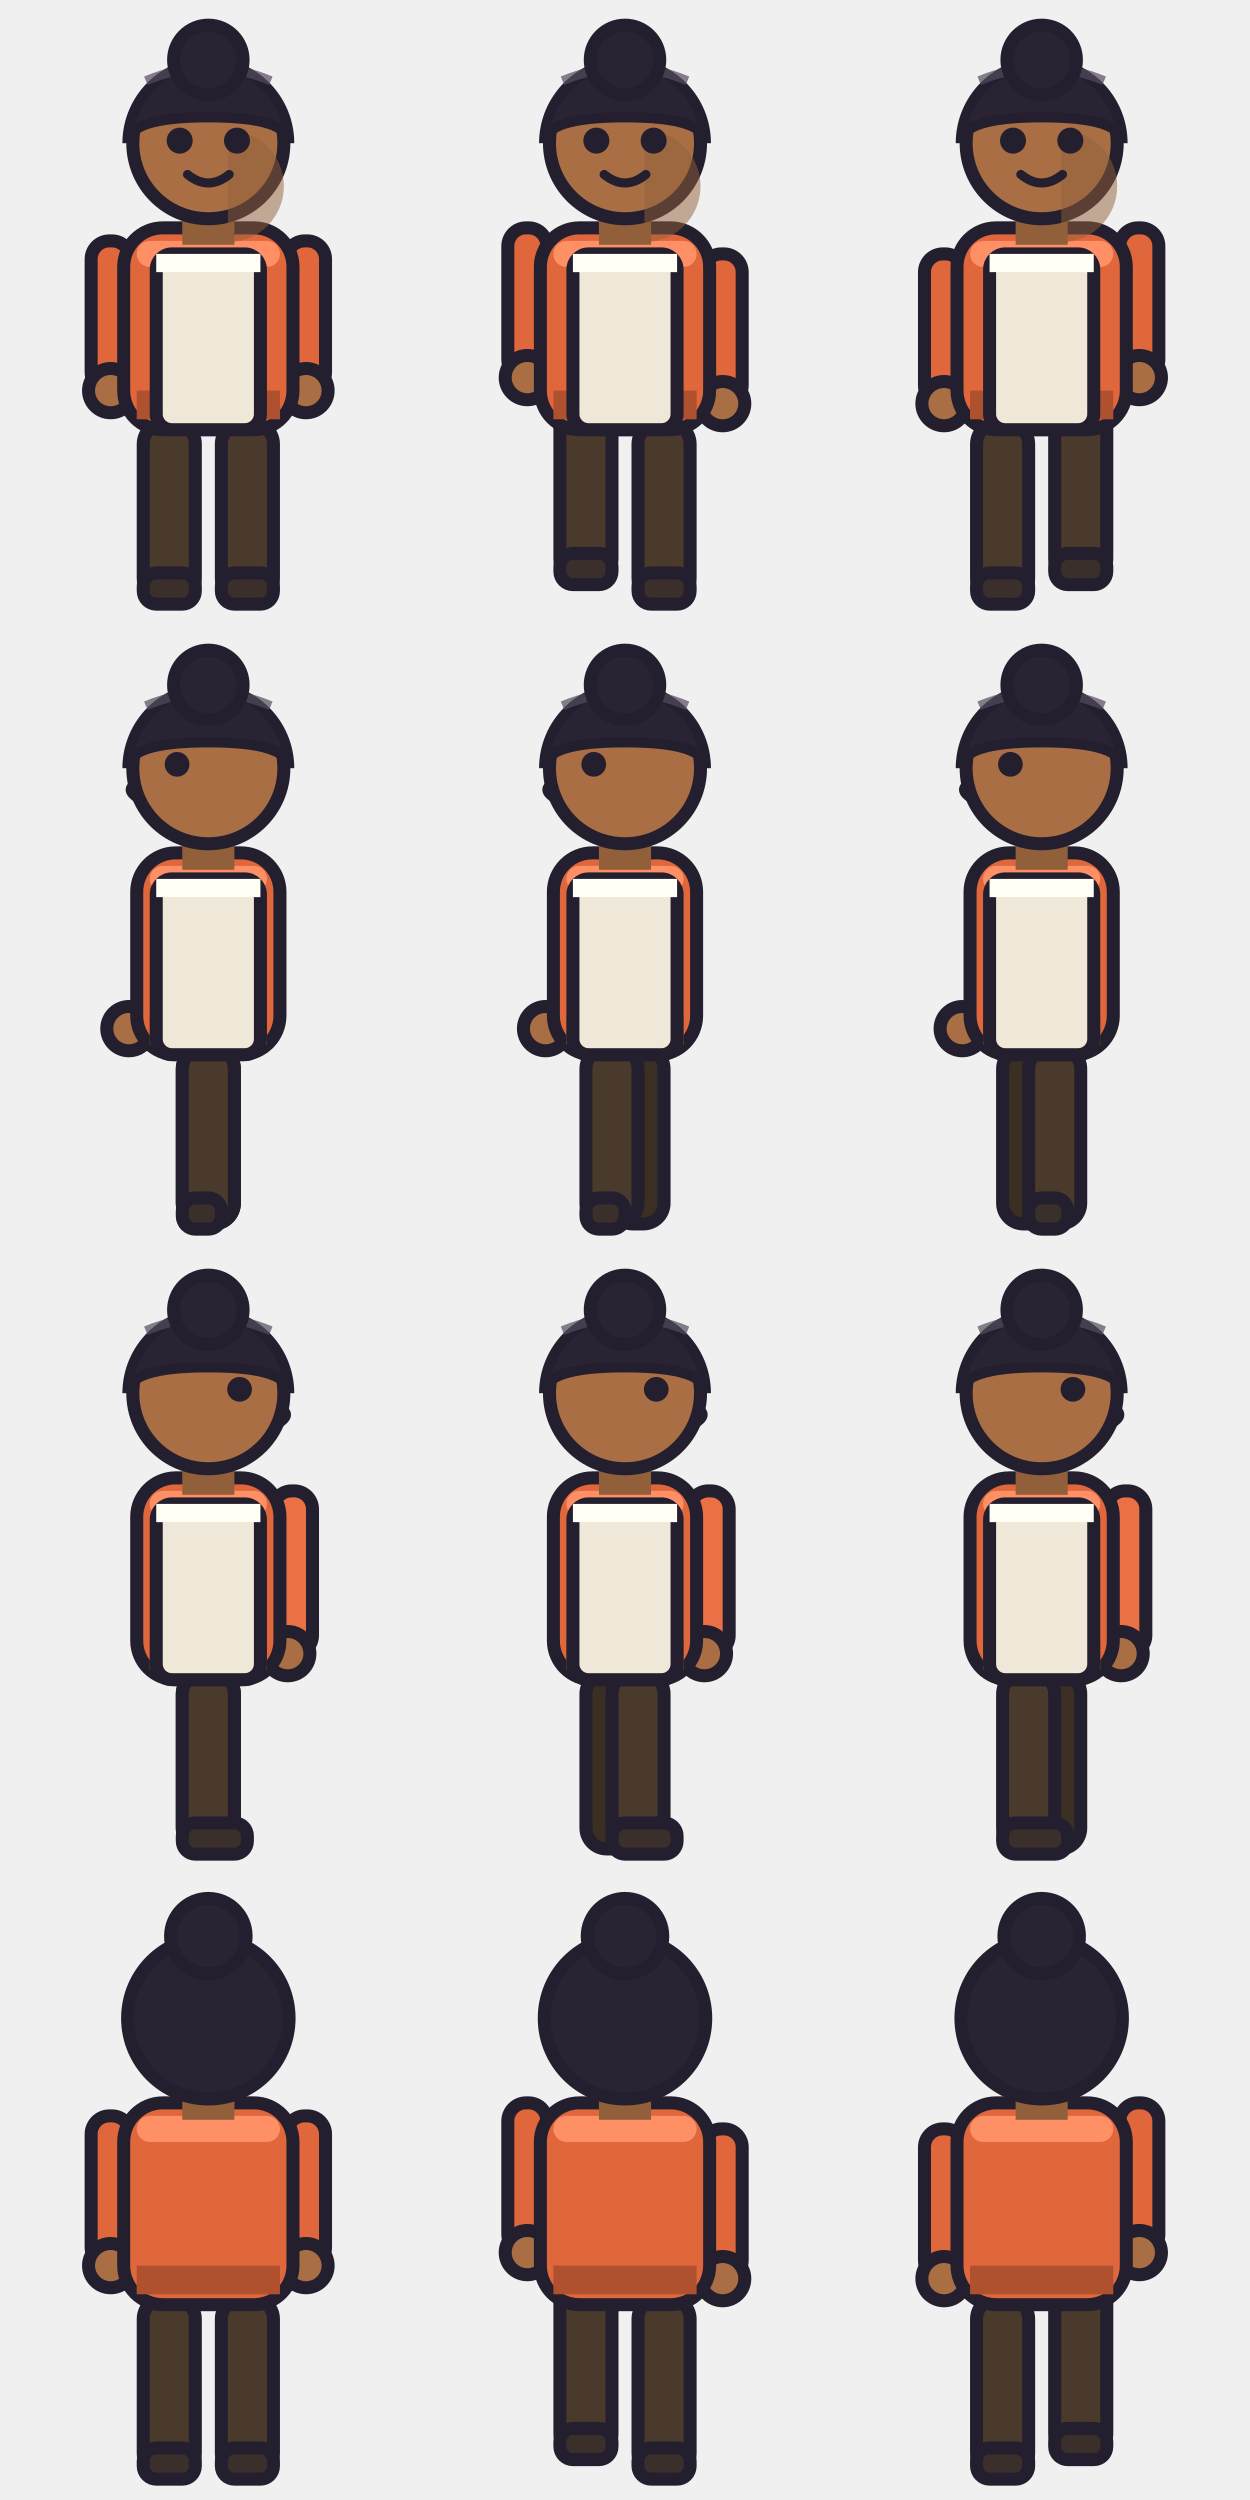
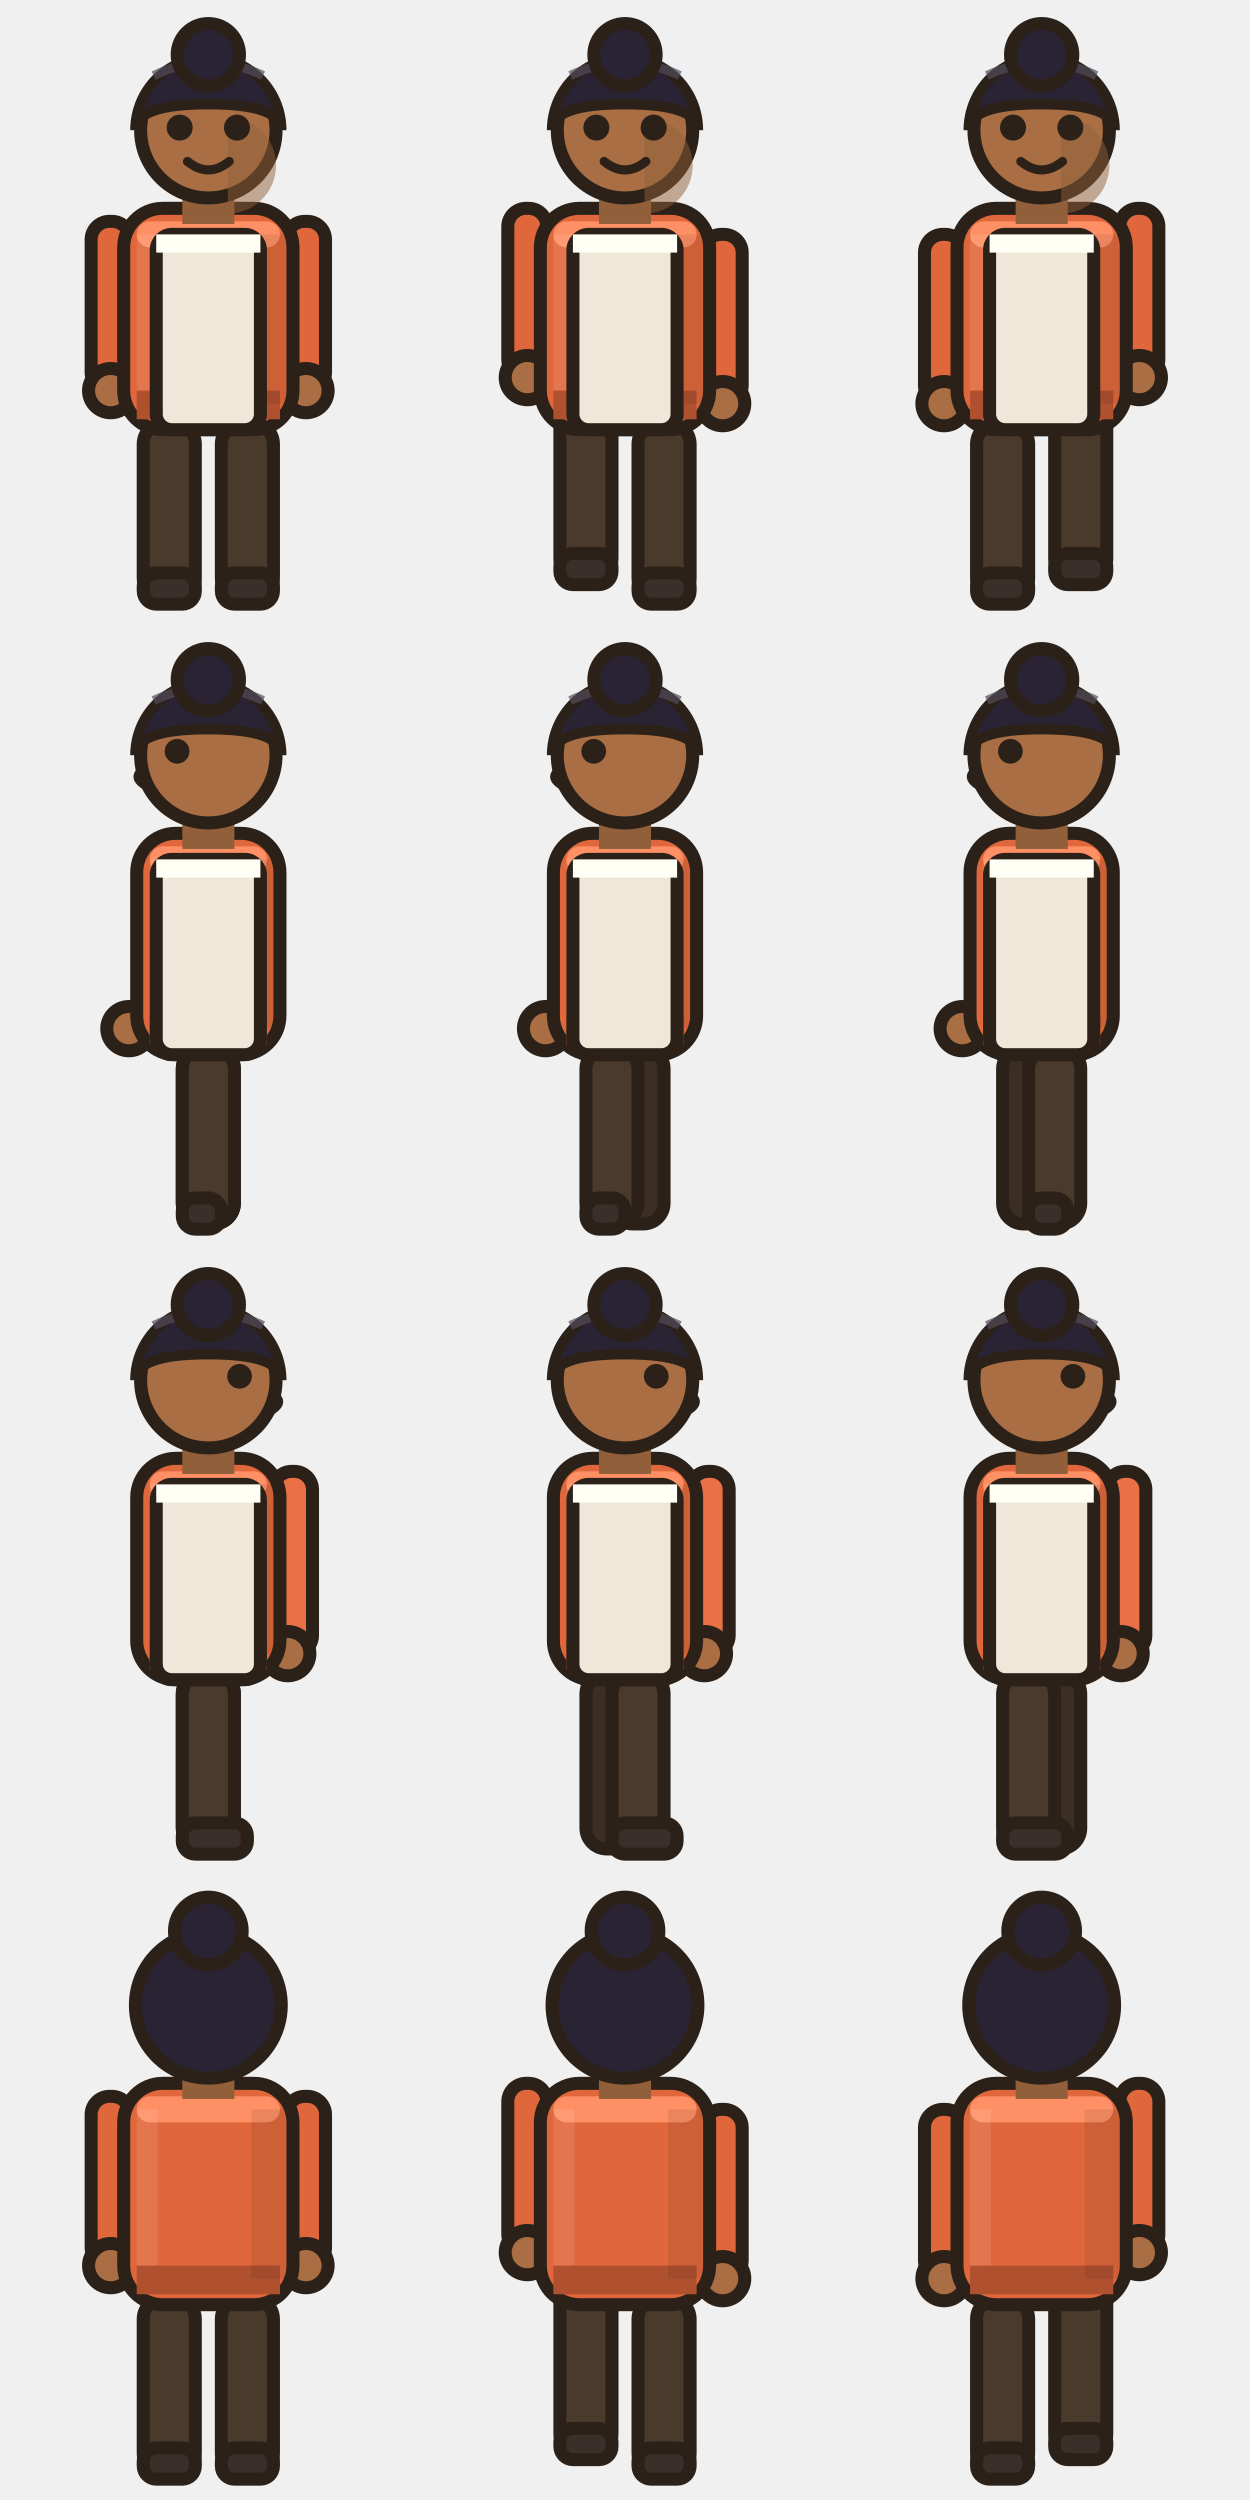
<svg xmlns="http://www.w3.org/2000/svg" width="96" height="192" viewBox="0 0 96 192">
  <g transform="translate(0 0)">
-     <rect x="11" y="32.5" width="4" height="13.5" rx="1.6" fill="#4a3a2c" stroke="#241f2e" stroke-width="1" />
-     <rect x="17" y="32.5" width="4" height="13.5" rx="1.6" fill="#4a3a2c" stroke="#241f2e" stroke-width="1" />
-     <rect x="11" y="44" width="4" height="2.4" rx="1" fill="#3a2f2a" stroke="#241f2e" stroke-width="1" />
-     <rect x="17" y="44" width="4" height="2.4" rx="1" fill="#3a2f2a" stroke="#241f2e" stroke-width="1" />
-     <rect x="7" y="18.5" width="3" height="11.5" rx="1.4" fill="#e0673c" stroke="#241f2e" stroke-width="1" />
-     <rect x="22" y="18.5" width="3" height="11.5" rx="1.4" fill="#e0673c" stroke="#241f2e" stroke-width="1" />
-     <circle cx="8.5" cy="30" r="1.7" fill="#a96e44" stroke="#241f2e" stroke-width="1" />
-     <circle cx="23.5" cy="30" r="1.7" fill="#a96e44" stroke="#241f2e" stroke-width="1" />
-     <rect x="9.5" y="17.5" width="13" height="15.5" rx="3" fill="#e0673c" stroke="#241f2e" stroke-width="1" />
-     <rect x="10.5" y="18.5" width="11" height="2" rx="1" fill="#ff9065" />
-     <rect x="10.5" y="30" width="11" height="2.2" fill="#af502f" />
-     <rect x="12" y="19.5" width="8" height="13.5" rx="1.2" fill="#efe7d7" stroke="#241f2e" stroke-width="1" />
-     <rect x="12" y="19.5" width="8" height="1.4" fill="#fffff6" />
-     <rect x="14" y="15.3" width="4" height="3.5" fill="#915f3a" />
-     <circle cx="16" cy="11" r="5.8" fill="#a96e44" stroke="#241f2e" stroke-width="1" />
-     <path d="M17.5 10 a4.3 4.3 0 0 1 0 8.6" fill="#915f3a" opacity="0.5" />
-     <path d="M9.8 11 a6.2 6.2 0 0 1 12.4 0 q0 -2 -6.2 -2 q-6.2 0 -6.2 2 z" fill="#2a2333" stroke="#241f2e" stroke-width="0.8" />
-     <path d="M11.2 6.2 q4.8 -2 9.6 0" fill="none" stroke="#534c5c" stroke-width="0.7" opacity="0.7" />
-     <circle cx="16" cy="4.6" r="2.668" fill="#2a2333" stroke="#241f2e" stroke-width="1" />
-     <circle cx="13.8" cy="10.8" r="1" fill="#241f2e" />
-     <circle cx="18.2" cy="10.8" r="1" fill="#241f2e" />
-     <path d="M14.4 13.4 q1.6 1.3 3.2 0" fill="none" stroke="#241f2e" stroke-width="0.7" stroke-linecap="round" />
+     <rect x="11" y="32.5" width="4" height="13.5" rx="1.6" fill="#4a3a2c" stroke="#2b2118" stroke-width="1" />
+     <rect x="17" y="32.5" width="4" height="13.5" rx="1.6" fill="#4a3a2c" stroke="#2b2118" stroke-width="1" />
+     <rect x="11" y="44" width="4" height="2.4" rx="1" fill="#3a2f2a" stroke="#2b2118" stroke-width="1" />
+     <rect x="17" y="44" width="4" height="2.4" rx="1" fill="#3a2f2a" stroke="#2b2118" stroke-width="1" />
+     <rect x="7" y="17" width="3" height="13" rx="1.4" fill="#e0673c" stroke="#2b2118" stroke-width="1" />
+     <rect x="22" y="17" width="3" height="13" rx="1.4" fill="#e0673c" stroke="#2b2118" stroke-width="1" />
+     <circle cx="8.5" cy="30" r="1.7" fill="#a96e44" stroke="#2b2118" stroke-width="1" />
+     <circle cx="23.5" cy="30" r="1.7" fill="#a96e44" stroke="#2b2118" stroke-width="1" />
+     <rect x="9.5" y="16" width="13" height="17" rx="3" fill="#e0673c" stroke="#2b2118" stroke-width="1" />
+     <rect x="10.5" y="17" width="11" height="2" rx="1" fill="#ff9065" />
+     <rect x="10.5" y="30" width="11" height="2.2" fill="#af502f" />
+     <rect x="19.3" y="18" width="3" height="13" fill="#2b2118" opacity="0.10" />
+     <rect x="10.5" y="18" width="1.6" height="12" fill="#ffffff" opacity="0.10" />
+     <rect x="12" y="18" width="8" height="15" rx="1.2" fill="#efe7d7" stroke="#2b2118" stroke-width="1" />
+     <rect x="12" y="18" width="8" height="1.4" fill="#fffff6" />
+     <rect x="14" y="13.7" width="4" height="3.5" fill="#915f3a" />
+     <circle cx="16" cy="10" r="5.2" fill="#a96e44" stroke="#2b2118" stroke-width="1" />
+     <path d="M17.5 9 a3.7 3.7 0 0 1 0 7.4" fill="#915f3a" opacity="0.5" />
+     <path d="M10.4 10 a5.6 5.6 0 0 1 11.2 0 q0 -2 -5.6 -2 q-5.6 0 -5.6 2 z" fill="#2a2333" stroke="#2b2118" stroke-width="0.8" />
+     <path d="M11.8 5.8 q4.2 -2 8.4 0" fill="none" stroke="#534c5c" stroke-width="0.7" opacity="0.7" />
+     <circle cx="16" cy="4.2" r="2.392" fill="#2a2333" stroke="#2b2118" stroke-width="1" />
+     <circle cx="13.8" cy="9.8" r="1" fill="#2b2118" />
+     <circle cx="18.2" cy="9.8" r="1" fill="#2b2118" />
+     <path d="M14.4 12.4 q1.6 1.3 3.2 0" fill="none" stroke="#2b2118" stroke-width="0.7" stroke-linecap="round" />
  </g>
  <g transform="translate(32 0)">
-     <rect x="11" y="31" width="4" height="13.5" rx="1.6" fill="#4a3a2c" stroke="#241f2e" stroke-width="1" />
-     <rect x="17" y="32.5" width="4" height="13.5" rx="1.6" fill="#4a3a2c" stroke="#241f2e" stroke-width="1" />
-     <rect x="11" y="42.5" width="4" height="2.4" rx="1" fill="#3a2f2a" stroke="#241f2e" stroke-width="1" />
-     <rect x="17" y="44" width="4" height="2.4" rx="1" fill="#3a2f2a" stroke="#241f2e" stroke-width="1" />
-     <rect x="7" y="17.5" width="3" height="11.5" rx="1.4" fill="#e0673c" stroke="#241f2e" stroke-width="1" />
-     <rect x="22" y="19.5" width="3" height="11.5" rx="1.4" fill="#e0673c" stroke="#241f2e" stroke-width="1" />
-     <circle cx="8.5" cy="29" r="1.7" fill="#a96e44" stroke="#241f2e" stroke-width="1" />
-     <circle cx="23.5" cy="31" r="1.7" fill="#a96e44" stroke="#241f2e" stroke-width="1" />
-     <rect x="9.5" y="17.5" width="13" height="15.5" rx="3" fill="#e0673c" stroke="#241f2e" stroke-width="1" />
-     <rect x="10.5" y="18.5" width="11" height="2" rx="1" fill="#ff9065" />
-     <rect x="10.5" y="30" width="11" height="2.2" fill="#af502f" />
-     <rect x="12" y="19.5" width="8" height="13.5" rx="1.2" fill="#efe7d7" stroke="#241f2e" stroke-width="1" />
-     <rect x="12" y="19.5" width="8" height="1.4" fill="#fffff6" />
-     <rect x="14" y="15.3" width="4" height="3.5" fill="#915f3a" />
-     <circle cx="16" cy="11" r="5.8" fill="#a96e44" stroke="#241f2e" stroke-width="1" />
-     <path d="M17.5 10 a4.3 4.3 0 0 1 0 8.6" fill="#915f3a" opacity="0.5" />
-     <path d="M9.8 11 a6.2 6.2 0 0 1 12.4 0 q0 -2 -6.2 -2 q-6.2 0 -6.2 2 z" fill="#2a2333" stroke="#241f2e" stroke-width="0.8" />
-     <path d="M11.2 6.2 q4.8 -2 9.6 0" fill="none" stroke="#534c5c" stroke-width="0.7" opacity="0.7" />
-     <circle cx="16" cy="4.6" r="2.668" fill="#2a2333" stroke="#241f2e" stroke-width="1" />
-     <circle cx="13.8" cy="10.8" r="1" fill="#241f2e" />
-     <circle cx="18.2" cy="10.8" r="1" fill="#241f2e" />
-     <path d="M14.4 13.4 q1.6 1.3 3.2 0" fill="none" stroke="#241f2e" stroke-width="0.7" stroke-linecap="round" />
+     <rect x="11" y="31" width="4" height="13.5" rx="1.6" fill="#4a3a2c" stroke="#2b2118" stroke-width="1" />
+     <rect x="17" y="32.5" width="4" height="13.5" rx="1.6" fill="#4a3a2c" stroke="#2b2118" stroke-width="1" />
+     <rect x="11" y="42.5" width="4" height="2.4" rx="1" fill="#3a2f2a" stroke="#2b2118" stroke-width="1" />
+     <rect x="17" y="44" width="4" height="2.4" rx="1" fill="#3a2f2a" stroke="#2b2118" stroke-width="1" />
+     <rect x="7" y="16" width="3" height="13" rx="1.4" fill="#e0673c" stroke="#2b2118" stroke-width="1" />
+     <rect x="22" y="18" width="3" height="13" rx="1.4" fill="#e0673c" stroke="#2b2118" stroke-width="1" />
+     <circle cx="8.5" cy="29" r="1.7" fill="#a96e44" stroke="#2b2118" stroke-width="1" />
+     <circle cx="23.5" cy="31" r="1.7" fill="#a96e44" stroke="#2b2118" stroke-width="1" />
+     <rect x="9.5" y="16" width="13" height="17" rx="3" fill="#e0673c" stroke="#2b2118" stroke-width="1" />
+     <rect x="10.5" y="17" width="11" height="2" rx="1" fill="#ff9065" />
+     <rect x="10.5" y="30" width="11" height="2.2" fill="#af502f" />
+     <rect x="19.3" y="18" width="3" height="13" fill="#2b2118" opacity="0.10" />
+     <rect x="10.5" y="18" width="1.6" height="12" fill="#ffffff" opacity="0.10" />
+     <rect x="12" y="18" width="8" height="15" rx="1.2" fill="#efe7d7" stroke="#2b2118" stroke-width="1" />
+     <rect x="12" y="18" width="8" height="1.4" fill="#fffff6" />
+     <rect x="14" y="13.7" width="4" height="3.5" fill="#915f3a" />
+     <circle cx="16" cy="10" r="5.2" fill="#a96e44" stroke="#2b2118" stroke-width="1" />
+     <path d="M17.5 9 a3.7 3.7 0 0 1 0 7.4" fill="#915f3a" opacity="0.5" />
+     <path d="M10.4 10 a5.6 5.6 0 0 1 11.2 0 q0 -2 -5.6 -2 q-5.6 0 -5.6 2 z" fill="#2a2333" stroke="#2b2118" stroke-width="0.8" />
+     <path d="M11.8 5.8 q4.2 -2 8.4 0" fill="none" stroke="#534c5c" stroke-width="0.7" opacity="0.7" />
+     <circle cx="16" cy="4.2" r="2.392" fill="#2a2333" stroke="#2b2118" stroke-width="1" />
+     <circle cx="13.8" cy="9.8" r="1" fill="#2b2118" />
+     <circle cx="18.2" cy="9.8" r="1" fill="#2b2118" />
+     <path d="M14.4 12.4 q1.6 1.3 3.2 0" fill="none" stroke="#2b2118" stroke-width="0.7" stroke-linecap="round" />
  </g>
  <g transform="translate(64 0)">
-     <rect x="11" y="32.5" width="4" height="13.5" rx="1.6" fill="#4a3a2c" stroke="#241f2e" stroke-width="1" />
-     <rect x="17" y="31" width="4" height="13.5" rx="1.6" fill="#4a3a2c" stroke="#241f2e" stroke-width="1" />
-     <rect x="11" y="44" width="4" height="2.4" rx="1" fill="#3a2f2a" stroke="#241f2e" stroke-width="1" />
-     <rect x="17" y="42.5" width="4" height="2.4" rx="1" fill="#3a2f2a" stroke="#241f2e" stroke-width="1" />
-     <rect x="7" y="19.5" width="3" height="11.5" rx="1.4" fill="#e0673c" stroke="#241f2e" stroke-width="1" />
-     <rect x="22" y="17.5" width="3" height="11.5" rx="1.4" fill="#e0673c" stroke="#241f2e" stroke-width="1" />
-     <circle cx="8.5" cy="31" r="1.7" fill="#a96e44" stroke="#241f2e" stroke-width="1" />
-     <circle cx="23.5" cy="29" r="1.7" fill="#a96e44" stroke="#241f2e" stroke-width="1" />
-     <rect x="9.5" y="17.5" width="13" height="15.5" rx="3" fill="#e0673c" stroke="#241f2e" stroke-width="1" />
-     <rect x="10.5" y="18.5" width="11" height="2" rx="1" fill="#ff9065" />
-     <rect x="10.5" y="30" width="11" height="2.2" fill="#af502f" />
-     <rect x="12" y="19.5" width="8" height="13.5" rx="1.2" fill="#efe7d7" stroke="#241f2e" stroke-width="1" />
-     <rect x="12" y="19.5" width="8" height="1.4" fill="#fffff6" />
-     <rect x="14" y="15.3" width="4" height="3.5" fill="#915f3a" />
-     <circle cx="16" cy="11" r="5.8" fill="#a96e44" stroke="#241f2e" stroke-width="1" />
-     <path d="M17.5 10 a4.3 4.3 0 0 1 0 8.6" fill="#915f3a" opacity="0.5" />
-     <path d="M9.8 11 a6.2 6.2 0 0 1 12.4 0 q0 -2 -6.2 -2 q-6.2 0 -6.2 2 z" fill="#2a2333" stroke="#241f2e" stroke-width="0.8" />
-     <path d="M11.2 6.2 q4.8 -2 9.6 0" fill="none" stroke="#534c5c" stroke-width="0.7" opacity="0.7" />
-     <circle cx="16" cy="4.6" r="2.668" fill="#2a2333" stroke="#241f2e" stroke-width="1" />
-     <circle cx="13.8" cy="10.8" r="1" fill="#241f2e" />
-     <circle cx="18.2" cy="10.8" r="1" fill="#241f2e" />
-     <path d="M14.4 13.4 q1.6 1.3 3.2 0" fill="none" stroke="#241f2e" stroke-width="0.7" stroke-linecap="round" />
+     <rect x="11" y="32.5" width="4" height="13.5" rx="1.6" fill="#4a3a2c" stroke="#2b2118" stroke-width="1" />
+     <rect x="17" y="31" width="4" height="13.5" rx="1.6" fill="#4a3a2c" stroke="#2b2118" stroke-width="1" />
+     <rect x="11" y="44" width="4" height="2.4" rx="1" fill="#3a2f2a" stroke="#2b2118" stroke-width="1" />
+     <rect x="17" y="42.5" width="4" height="2.4" rx="1" fill="#3a2f2a" stroke="#2b2118" stroke-width="1" />
+     <rect x="7" y="18" width="3" height="13" rx="1.4" fill="#e0673c" stroke="#2b2118" stroke-width="1" />
+     <rect x="22" y="16" width="3" height="13" rx="1.4" fill="#e0673c" stroke="#2b2118" stroke-width="1" />
+     <circle cx="8.5" cy="31" r="1.7" fill="#a96e44" stroke="#2b2118" stroke-width="1" />
+     <circle cx="23.5" cy="29" r="1.7" fill="#a96e44" stroke="#2b2118" stroke-width="1" />
+     <rect x="9.5" y="16" width="13" height="17" rx="3" fill="#e0673c" stroke="#2b2118" stroke-width="1" />
+     <rect x="10.5" y="17" width="11" height="2" rx="1" fill="#ff9065" />
+     <rect x="10.5" y="30" width="11" height="2.2" fill="#af502f" />
+     <rect x="19.3" y="18" width="3" height="13" fill="#2b2118" opacity="0.10" />
+     <rect x="10.5" y="18" width="1.6" height="12" fill="#ffffff" opacity="0.10" />
+     <rect x="12" y="18" width="8" height="15" rx="1.2" fill="#efe7d7" stroke="#2b2118" stroke-width="1" />
+     <rect x="12" y="18" width="8" height="1.4" fill="#fffff6" />
+     <rect x="14" y="13.7" width="4" height="3.5" fill="#915f3a" />
+     <circle cx="16" cy="10" r="5.2" fill="#a96e44" stroke="#2b2118" stroke-width="1" />
+     <path d="M17.5 9 a3.7 3.7 0 0 1 0 7.4" fill="#915f3a" opacity="0.5" />
+     <path d="M10.4 10 a5.6 5.6 0 0 1 11.2 0 q0 -2 -5.6 -2 q-5.6 0 -5.6 2 z" fill="#2a2333" stroke="#2b2118" stroke-width="0.8" />
+     <path d="M11.8 5.8 q4.2 -2 8.4 0" fill="none" stroke="#534c5c" stroke-width="0.7" opacity="0.7" />
+     <circle cx="16" cy="4.2" r="2.392" fill="#2a2333" stroke="#2b2118" stroke-width="1" />
+     <circle cx="13.8" cy="9.8" r="1" fill="#2b2118" />
+     <circle cx="18.2" cy="9.8" r="1" fill="#2b2118" />
+     <path d="M14.4 12.4 q1.6 1.3 3.2 0" fill="none" stroke="#2b2118" stroke-width="0.7" stroke-linecap="round" />
  </g>
  <g transform="translate(0 48)">
-     <rect x="14" y="32.5" width="4" height="13.5" rx="1.6" fill="#3b2e23" stroke="#241f2e" stroke-width="1" />
-     <rect x="14" y="32.5" width="4" height="13.5" rx="1.6" fill="#4a3a2c" stroke="#241f2e" stroke-width="1" />
-     <rect x="14" y="44" width="3" height="2.4" rx="1" fill="#3a2f2a" stroke="#241f2e" stroke-width="1" />
-     <rect x="11" y="18.5" width="3" height="12.5" rx="1.4" fill="#ea7146" stroke="#241f2e" stroke-width="1" />
-     <circle cx="9.9" cy="31" r="1.7" fill="#a96e44" stroke="#241f2e" stroke-width="1" />
-     <rect x="10.5" y="17.5" width="11" height="15.5" rx="3" fill="#e0673c" stroke="#241f2e" stroke-width="1" />
-     <rect x="11.5" y="18.5" width="9" height="2" rx="1" fill="#ff9065" />
-     <rect x="11.5" y="30" width="9" height="2.2" fill="#af502f" />
-     <rect x="12" y="19.5" width="8" height="13.5" rx="1.2" fill="#efe7d7" stroke="#241f2e" stroke-width="1" />
-     <rect x="12" y="19.5" width="8" height="1.4" fill="#fffff6" />
-     <rect x="14" y="15.3" width="4" height="3.5" fill="#915f3a" />
-     <circle cx="16" cy="11" r="5.8" fill="#a96e44" stroke="#241f2e" stroke-width="1" />
-     <path d="M9.8 11 a6.2 6.2 0 0 1 12.4 0 q0 -2 -6.2 -2 q-6.2 0 -6.2 2 z" fill="#2a2333" stroke="#241f2e" stroke-width="0.8" />
-     <path d="M11.2 6.2 q4.8 -2 9.6 0" fill="none" stroke="#534c5c" stroke-width="0.7" opacity="0.7" />
-     <circle cx="16" cy="4.6" r="2.668" fill="#2a2333" stroke="#241f2e" stroke-width="1" />
-     <circle cx="13.6" cy="10.7" r="0.95" fill="#241f2e" />
-     <path d="M10.7 12 q-1.4 0.6 0 1.4" fill="none" stroke="#241f2e" stroke-width="0.7" />
+     <rect x="14" y="32.5" width="4" height="13.5" rx="1.6" fill="#3b2e23" stroke="#2b2118" stroke-width="1" />
+     <rect x="14" y="32.5" width="4" height="13.5" rx="1.6" fill="#4a3a2c" stroke="#2b2118" stroke-width="1" />
+     <rect x="14" y="44" width="3" height="2.4" rx="1" fill="#3a2f2a" stroke="#2b2118" stroke-width="1" />
+     <rect x="11" y="17" width="3" height="14" rx="1.4" fill="#ea7146" stroke="#2b2118" stroke-width="1" />
+     <circle cx="9.9" cy="31" r="1.7" fill="#a96e44" stroke="#2b2118" stroke-width="1" />
+     <rect x="10.5" y="16" width="11" height="17" rx="3" fill="#e0673c" stroke="#2b2118" stroke-width="1" />
+     <rect x="11.5" y="17" width="9" height="2" rx="1" fill="#ff9065" />
+     <rect x="11.5" y="30" width="9" height="2.2" fill="#af502f" />
+     <rect x="18.3" y="18" width="3" height="13" fill="#2b2118" opacity="0.10" />
+     <rect x="11.5" y="18" width="1.6" height="12" fill="#ffffff" opacity="0.10" />
+     <rect x="12" y="18" width="8" height="15" rx="1.2" fill="#efe7d7" stroke="#2b2118" stroke-width="1" />
+     <rect x="12" y="18" width="8" height="1.4" fill="#fffff6" />
+     <rect x="14" y="13.7" width="4" height="3.5" fill="#915f3a" />
+     <circle cx="16" cy="10" r="5.2" fill="#a96e44" stroke="#2b2118" stroke-width="1" />
+     <path d="M10.4 10 a5.6 5.6 0 0 1 11.2 0 q0 -2 -5.6 -2 q-5.6 0 -5.6 2 z" fill="#2a2333" stroke="#2b2118" stroke-width="0.8" />
+     <path d="M11.8 5.8 q4.2 -2 8.4 0" fill="none" stroke="#534c5c" stroke-width="0.7" opacity="0.7" />
+     <circle cx="16" cy="4.2" r="2.392" fill="#2a2333" stroke="#2b2118" stroke-width="1" />
+     <circle cx="13.6" cy="9.7" r="0.95" fill="#2b2118" />
+     <path d="M11.3 11 q-1.4 0.6 0 1.4" fill="none" stroke="#2b2118" stroke-width="0.7" />
  </g>
  <g transform="translate(32 48)">
-     <rect x="15" y="32.5" width="4" height="13.5" rx="1.6" fill="#3b2e23" stroke="#241f2e" stroke-width="1" />
-     <rect x="13" y="32.5" width="4" height="13.5" rx="1.6" fill="#4a3a2c" stroke="#241f2e" stroke-width="1" />
-     <rect x="13" y="44" width="3" height="2.4" rx="1" fill="#3a2f2a" stroke="#241f2e" stroke-width="1" />
-     <rect x="11" y="18.5" width="3" height="12.5" rx="1.4" fill="#ea7146" stroke="#241f2e" stroke-width="1" />
-     <circle cx="9.9" cy="31" r="1.7" fill="#a96e44" stroke="#241f2e" stroke-width="1" />
-     <rect x="10.5" y="17.5" width="11" height="15.5" rx="3" fill="#e0673c" stroke="#241f2e" stroke-width="1" />
-     <rect x="11.5" y="18.5" width="9" height="2" rx="1" fill="#ff9065" />
-     <rect x="11.5" y="30" width="9" height="2.2" fill="#af502f" />
-     <rect x="12" y="19.5" width="8" height="13.5" rx="1.2" fill="#efe7d7" stroke="#241f2e" stroke-width="1" />
-     <rect x="12" y="19.5" width="8" height="1.4" fill="#fffff6" />
-     <rect x="14" y="15.3" width="4" height="3.5" fill="#915f3a" />
-     <circle cx="16" cy="11" r="5.8" fill="#a96e44" stroke="#241f2e" stroke-width="1" />
-     <path d="M9.8 11 a6.2 6.2 0 0 1 12.4 0 q0 -2 -6.2 -2 q-6.2 0 -6.2 2 z" fill="#2a2333" stroke="#241f2e" stroke-width="0.8" />
-     <path d="M11.2 6.2 q4.8 -2 9.6 0" fill="none" stroke="#534c5c" stroke-width="0.7" opacity="0.7" />
-     <circle cx="16" cy="4.6" r="2.668" fill="#2a2333" stroke="#241f2e" stroke-width="1" />
-     <circle cx="13.6" cy="10.7" r="0.95" fill="#241f2e" />
-     <path d="M10.7 12 q-1.4 0.6 0 1.4" fill="none" stroke="#241f2e" stroke-width="0.7" />
+     <rect x="15" y="32.5" width="4" height="13.5" rx="1.6" fill="#3b2e23" stroke="#2b2118" stroke-width="1" />
+     <rect x="13" y="32.5" width="4" height="13.5" rx="1.6" fill="#4a3a2c" stroke="#2b2118" stroke-width="1" />
+     <rect x="13" y="44" width="3" height="2.4" rx="1" fill="#3a2f2a" stroke="#2b2118" stroke-width="1" />
+     <rect x="11" y="17" width="3" height="14" rx="1.4" fill="#ea7146" stroke="#2b2118" stroke-width="1" />
+     <circle cx="9.9" cy="31" r="1.7" fill="#a96e44" stroke="#2b2118" stroke-width="1" />
+     <rect x="10.5" y="16" width="11" height="17" rx="3" fill="#e0673c" stroke="#2b2118" stroke-width="1" />
+     <rect x="11.5" y="17" width="9" height="2" rx="1" fill="#ff9065" />
+     <rect x="11.5" y="30" width="9" height="2.2" fill="#af502f" />
+     <rect x="18.3" y="18" width="3" height="13" fill="#2b2118" opacity="0.10" />
+     <rect x="11.5" y="18" width="1.6" height="12" fill="#ffffff" opacity="0.10" />
+     <rect x="12" y="18" width="8" height="15" rx="1.2" fill="#efe7d7" stroke="#2b2118" stroke-width="1" />
+     <rect x="12" y="18" width="8" height="1.4" fill="#fffff6" />
+     <rect x="14" y="13.7" width="4" height="3.5" fill="#915f3a" />
+     <circle cx="16" cy="10" r="5.2" fill="#a96e44" stroke="#2b2118" stroke-width="1" />
+     <path d="M10.4 10 a5.6 5.6 0 0 1 11.2 0 q0 -2 -5.6 -2 q-5.6 0 -5.6 2 z" fill="#2a2333" stroke="#2b2118" stroke-width="0.8" />
+     <path d="M11.8 5.8 q4.2 -2 8.4 0" fill="none" stroke="#534c5c" stroke-width="0.7" opacity="0.7" />
+     <circle cx="16" cy="4.2" r="2.392" fill="#2a2333" stroke="#2b2118" stroke-width="1" />
+     <circle cx="13.6" cy="9.7" r="0.95" fill="#2b2118" />
+     <path d="M11.3 11 q-1.4 0.6 0 1.4" fill="none" stroke="#2b2118" stroke-width="0.7" />
  </g>
  <g transform="translate(64 48)">
-     <rect x="13" y="32.5" width="4" height="13.5" rx="1.6" fill="#3b2e23" stroke="#241f2e" stroke-width="1" />
-     <rect x="15" y="32.5" width="4" height="13.5" rx="1.6" fill="#4a3a2c" stroke="#241f2e" stroke-width="1" />
-     <rect x="15" y="44" width="3" height="2.4" rx="1" fill="#3a2f2a" stroke="#241f2e" stroke-width="1" />
-     <rect x="11" y="18.5" width="3" height="12.5" rx="1.4" fill="#ea7146" stroke="#241f2e" stroke-width="1" />
-     <circle cx="9.9" cy="31" r="1.7" fill="#a96e44" stroke="#241f2e" stroke-width="1" />
-     <rect x="10.5" y="17.5" width="11" height="15.5" rx="3" fill="#e0673c" stroke="#241f2e" stroke-width="1" />
-     <rect x="11.5" y="18.5" width="9" height="2" rx="1" fill="#ff9065" />
-     <rect x="11.5" y="30" width="9" height="2.2" fill="#af502f" />
-     <rect x="12" y="19.5" width="8" height="13.5" rx="1.2" fill="#efe7d7" stroke="#241f2e" stroke-width="1" />
-     <rect x="12" y="19.5" width="8" height="1.4" fill="#fffff6" />
-     <rect x="14" y="15.3" width="4" height="3.5" fill="#915f3a" />
-     <circle cx="16" cy="11" r="5.8" fill="#a96e44" stroke="#241f2e" stroke-width="1" />
-     <path d="M9.8 11 a6.2 6.2 0 0 1 12.4 0 q0 -2 -6.2 -2 q-6.2 0 -6.2 2 z" fill="#2a2333" stroke="#241f2e" stroke-width="0.8" />
-     <path d="M11.2 6.2 q4.8 -2 9.6 0" fill="none" stroke="#534c5c" stroke-width="0.7" opacity="0.7" />
-     <circle cx="16" cy="4.6" r="2.668" fill="#2a2333" stroke="#241f2e" stroke-width="1" />
-     <circle cx="13.6" cy="10.7" r="0.95" fill="#241f2e" />
-     <path d="M10.7 12 q-1.4 0.6 0 1.4" fill="none" stroke="#241f2e" stroke-width="0.7" />
+     <rect x="13" y="32.5" width="4" height="13.5" rx="1.6" fill="#3b2e23" stroke="#2b2118" stroke-width="1" />
+     <rect x="15" y="32.5" width="4" height="13.5" rx="1.6" fill="#4a3a2c" stroke="#2b2118" stroke-width="1" />
+     <rect x="15" y="44" width="3" height="2.4" rx="1" fill="#3a2f2a" stroke="#2b2118" stroke-width="1" />
+     <rect x="11" y="17" width="3" height="14" rx="1.4" fill="#ea7146" stroke="#2b2118" stroke-width="1" />
+     <circle cx="9.9" cy="31" r="1.7" fill="#a96e44" stroke="#2b2118" stroke-width="1" />
+     <rect x="10.5" y="16" width="11" height="17" rx="3" fill="#e0673c" stroke="#2b2118" stroke-width="1" />
+     <rect x="11.5" y="17" width="9" height="2" rx="1" fill="#ff9065" />
+     <rect x="11.5" y="30" width="9" height="2.2" fill="#af502f" />
+     <rect x="18.3" y="18" width="3" height="13" fill="#2b2118" opacity="0.10" />
+     <rect x="11.5" y="18" width="1.6" height="12" fill="#ffffff" opacity="0.10" />
+     <rect x="12" y="18" width="8" height="15" rx="1.2" fill="#efe7d7" stroke="#2b2118" stroke-width="1" />
+     <rect x="12" y="18" width="8" height="1.4" fill="#fffff6" />
+     <rect x="14" y="13.7" width="4" height="3.5" fill="#915f3a" />
+     <circle cx="16" cy="10" r="5.2" fill="#a96e44" stroke="#2b2118" stroke-width="1" />
+     <path d="M10.4 10 a5.6 5.6 0 0 1 11.2 0 q0 -2 -5.6 -2 q-5.6 0 -5.6 2 z" fill="#2a2333" stroke="#2b2118" stroke-width="0.8" />
+     <path d="M11.8 5.8 q4.2 -2 8.4 0" fill="none" stroke="#534c5c" stroke-width="0.7" opacity="0.7" />
+     <circle cx="16" cy="4.2" r="2.392" fill="#2a2333" stroke="#2b2118" stroke-width="1" />
+     <circle cx="13.6" cy="9.7" r="0.95" fill="#2b2118" />
+     <path d="M11.3 11 q-1.4 0.6 0 1.4" fill="none" stroke="#2b2118" stroke-width="0.7" />
  </g>
  <g transform="translate(0 96)">
-     <rect x="14" y="32.5" width="4" height="13.5" rx="1.6" fill="#3b2e23" stroke="#241f2e" stroke-width="1" />
-     <rect x="14" y="32.5" width="4" height="13.5" rx="1.6" fill="#4a3a2c" stroke="#241f2e" stroke-width="1" />
-     <rect x="14" y="44" width="5" height="2.4" rx="1" fill="#3a2f2a" stroke="#241f2e" stroke-width="1" />
-     <rect x="21" y="18.5" width="3" height="12.5" rx="1.4" fill="#ea7146" stroke="#241f2e" stroke-width="1" />
-     <circle cx="22.1" cy="31" r="1.7" fill="#a96e44" stroke="#241f2e" stroke-width="1" />
-     <rect x="10.5" y="17.5" width="11" height="15.5" rx="3" fill="#e0673c" stroke="#241f2e" stroke-width="1" />
-     <rect x="11.5" y="18.5" width="9" height="2" rx="1" fill="#ff9065" />
-     <rect x="11.5" y="30" width="9" height="2.2" fill="#af502f" />
-     <rect x="12" y="19.5" width="8" height="13.5" rx="1.2" fill="#efe7d7" stroke="#241f2e" stroke-width="1" />
-     <rect x="12" y="19.5" width="8" height="1.4" fill="#fffff6" />
-     <rect x="14" y="15.3" width="4" height="3.5" fill="#915f3a" />
-     <circle cx="16" cy="11" r="5.8" fill="#a96e44" stroke="#241f2e" stroke-width="1" />
-     <path d="M9.8 11 a6.2 6.2 0 0 1 12.4 0 q0 -2 -6.2 -2 q-6.2 0 -6.2 2 z" fill="#2a2333" stroke="#241f2e" stroke-width="0.8" />
-     <path d="M11.2 6.2 q4.8 -2 9.6 0" fill="none" stroke="#534c5c" stroke-width="0.7" opacity="0.7" />
-     <circle cx="16" cy="4.6" r="2.668" fill="#2a2333" stroke="#241f2e" stroke-width="1" />
-     <circle cx="18.4" cy="10.7" r="0.95" fill="#241f2e" />
-     <path d="M21.3 12 q1.4 0.6 0 1.4" fill="none" stroke="#241f2e" stroke-width="0.7" />
+     <rect x="14" y="32.5" width="4" height="13.5" rx="1.6" fill="#3b2e23" stroke="#2b2118" stroke-width="1" />
+     <rect x="14" y="32.5" width="4" height="13.5" rx="1.6" fill="#4a3a2c" stroke="#2b2118" stroke-width="1" />
+     <rect x="14" y="44" width="5" height="2.4" rx="1" fill="#3a2f2a" stroke="#2b2118" stroke-width="1" />
+     <rect x="21" y="17" width="3" height="14" rx="1.4" fill="#ea7146" stroke="#2b2118" stroke-width="1" />
+     <circle cx="22.1" cy="31" r="1.7" fill="#a96e44" stroke="#2b2118" stroke-width="1" />
+     <rect x="10.5" y="16" width="11" height="17" rx="3" fill="#e0673c" stroke="#2b2118" stroke-width="1" />
+     <rect x="11.5" y="17" width="9" height="2" rx="1" fill="#ff9065" />
+     <rect x="11.5" y="30" width="9" height="2.2" fill="#af502f" />
+     <rect x="18.3" y="18" width="3" height="13" fill="#2b2118" opacity="0.10" />
+     <rect x="11.5" y="18" width="1.6" height="12" fill="#ffffff" opacity="0.10" />
+     <rect x="12" y="18" width="8" height="15" rx="1.2" fill="#efe7d7" stroke="#2b2118" stroke-width="1" />
+     <rect x="12" y="18" width="8" height="1.4" fill="#fffff6" />
+     <rect x="14" y="13.7" width="4" height="3.5" fill="#915f3a" />
+     <circle cx="16" cy="10" r="5.2" fill="#a96e44" stroke="#2b2118" stroke-width="1" />
+     <path d="M10.4 10 a5.6 5.6 0 0 1 11.2 0 q0 -2 -5.6 -2 q-5.6 0 -5.6 2 z" fill="#2a2333" stroke="#2b2118" stroke-width="0.8" />
+     <path d="M11.8 5.8 q4.2 -2 8.4 0" fill="none" stroke="#534c5c" stroke-width="0.7" opacity="0.7" />
+     <circle cx="16" cy="4.2" r="2.392" fill="#2a2333" stroke="#2b2118" stroke-width="1" />
+     <circle cx="18.4" cy="9.7" r="0.95" fill="#2b2118" />
+     <path d="M20.7 11 q1.4 0.6 0 1.4" fill="none" stroke="#2b2118" stroke-width="0.7" />
  </g>
  <g transform="translate(32 96)">
-     <rect x="13" y="32.5" width="4" height="13.5" rx="1.6" fill="#3b2e23" stroke="#241f2e" stroke-width="1" />
-     <rect x="15" y="32.5" width="4" height="13.5" rx="1.6" fill="#4a3a2c" stroke="#241f2e" stroke-width="1" />
-     <rect x="15" y="44" width="5" height="2.4" rx="1" fill="#3a2f2a" stroke="#241f2e" stroke-width="1" />
-     <rect x="21" y="18.5" width="3" height="12.5" rx="1.4" fill="#ea7146" stroke="#241f2e" stroke-width="1" />
-     <circle cx="22.1" cy="31" r="1.7" fill="#a96e44" stroke="#241f2e" stroke-width="1" />
-     <rect x="10.5" y="17.5" width="11" height="15.5" rx="3" fill="#e0673c" stroke="#241f2e" stroke-width="1" />
-     <rect x="11.5" y="18.5" width="9" height="2" rx="1" fill="#ff9065" />
-     <rect x="11.5" y="30" width="9" height="2.2" fill="#af502f" />
-     <rect x="12" y="19.5" width="8" height="13.5" rx="1.2" fill="#efe7d7" stroke="#241f2e" stroke-width="1" />
-     <rect x="12" y="19.5" width="8" height="1.4" fill="#fffff6" />
-     <rect x="14" y="15.3" width="4" height="3.5" fill="#915f3a" />
-     <circle cx="16" cy="11" r="5.8" fill="#a96e44" stroke="#241f2e" stroke-width="1" />
-     <path d="M9.8 11 a6.2 6.2 0 0 1 12.4 0 q0 -2 -6.2 -2 q-6.2 0 -6.2 2 z" fill="#2a2333" stroke="#241f2e" stroke-width="0.8" />
-     <path d="M11.2 6.2 q4.8 -2 9.6 0" fill="none" stroke="#534c5c" stroke-width="0.7" opacity="0.7" />
-     <circle cx="16" cy="4.6" r="2.668" fill="#2a2333" stroke="#241f2e" stroke-width="1" />
-     <circle cx="18.4" cy="10.7" r="0.95" fill="#241f2e" />
-     <path d="M21.3 12 q1.4 0.6 0 1.4" fill="none" stroke="#241f2e" stroke-width="0.7" />
+     <rect x="13" y="32.5" width="4" height="13.5" rx="1.6" fill="#3b2e23" stroke="#2b2118" stroke-width="1" />
+     <rect x="15" y="32.5" width="4" height="13.5" rx="1.6" fill="#4a3a2c" stroke="#2b2118" stroke-width="1" />
+     <rect x="15" y="44" width="5" height="2.4" rx="1" fill="#3a2f2a" stroke="#2b2118" stroke-width="1" />
+     <rect x="21" y="17" width="3" height="14" rx="1.4" fill="#ea7146" stroke="#2b2118" stroke-width="1" />
+     <circle cx="22.1" cy="31" r="1.7" fill="#a96e44" stroke="#2b2118" stroke-width="1" />
+     <rect x="10.5" y="16" width="11" height="17" rx="3" fill="#e0673c" stroke="#2b2118" stroke-width="1" />
+     <rect x="11.5" y="17" width="9" height="2" rx="1" fill="#ff9065" />
+     <rect x="11.5" y="30" width="9" height="2.2" fill="#af502f" />
+     <rect x="18.3" y="18" width="3" height="13" fill="#2b2118" opacity="0.10" />
+     <rect x="11.5" y="18" width="1.6" height="12" fill="#ffffff" opacity="0.10" />
+     <rect x="12" y="18" width="8" height="15" rx="1.2" fill="#efe7d7" stroke="#2b2118" stroke-width="1" />
+     <rect x="12" y="18" width="8" height="1.4" fill="#fffff6" />
+     <rect x="14" y="13.7" width="4" height="3.5" fill="#915f3a" />
+     <circle cx="16" cy="10" r="5.2" fill="#a96e44" stroke="#2b2118" stroke-width="1" />
+     <path d="M10.4 10 a5.6 5.6 0 0 1 11.2 0 q0 -2 -5.6 -2 q-5.6 0 -5.6 2 z" fill="#2a2333" stroke="#2b2118" stroke-width="0.8" />
+     <path d="M11.8 5.8 q4.2 -2 8.4 0" fill="none" stroke="#534c5c" stroke-width="0.7" opacity="0.7" />
+     <circle cx="16" cy="4.2" r="2.392" fill="#2a2333" stroke="#2b2118" stroke-width="1" />
+     <circle cx="18.4" cy="9.7" r="0.95" fill="#2b2118" />
+     <path d="M20.7 11 q1.4 0.6 0 1.4" fill="none" stroke="#2b2118" stroke-width="0.7" />
  </g>
  <g transform="translate(64 96)">
-     <rect x="15" y="32.5" width="4" height="13.5" rx="1.6" fill="#3b2e23" stroke="#241f2e" stroke-width="1" />
-     <rect x="13" y="32.5" width="4" height="13.5" rx="1.6" fill="#4a3a2c" stroke="#241f2e" stroke-width="1" />
-     <rect x="13" y="44" width="5" height="2.4" rx="1" fill="#3a2f2a" stroke="#241f2e" stroke-width="1" />
-     <rect x="21" y="18.5" width="3" height="12.5" rx="1.4" fill="#ea7146" stroke="#241f2e" stroke-width="1" />
-     <circle cx="22.1" cy="31" r="1.7" fill="#a96e44" stroke="#241f2e" stroke-width="1" />
-     <rect x="10.5" y="17.5" width="11" height="15.5" rx="3" fill="#e0673c" stroke="#241f2e" stroke-width="1" />
-     <rect x="11.5" y="18.5" width="9" height="2" rx="1" fill="#ff9065" />
-     <rect x="11.5" y="30" width="9" height="2.2" fill="#af502f" />
-     <rect x="12" y="19.5" width="8" height="13.5" rx="1.2" fill="#efe7d7" stroke="#241f2e" stroke-width="1" />
-     <rect x="12" y="19.5" width="8" height="1.4" fill="#fffff6" />
-     <rect x="14" y="15.3" width="4" height="3.5" fill="#915f3a" />
-     <circle cx="16" cy="11" r="5.8" fill="#a96e44" stroke="#241f2e" stroke-width="1" />
-     <path d="M9.8 11 a6.2 6.2 0 0 1 12.4 0 q0 -2 -6.2 -2 q-6.2 0 -6.2 2 z" fill="#2a2333" stroke="#241f2e" stroke-width="0.8" />
-     <path d="M11.2 6.2 q4.8 -2 9.6 0" fill="none" stroke="#534c5c" stroke-width="0.7" opacity="0.7" />
-     <circle cx="16" cy="4.6" r="2.668" fill="#2a2333" stroke="#241f2e" stroke-width="1" />
-     <circle cx="18.4" cy="10.7" r="0.95" fill="#241f2e" />
-     <path d="M21.3 12 q1.4 0.6 0 1.4" fill="none" stroke="#241f2e" stroke-width="0.7" />
+     <rect x="15" y="32.5" width="4" height="13.5" rx="1.6" fill="#3b2e23" stroke="#2b2118" stroke-width="1" />
+     <rect x="13" y="32.5" width="4" height="13.5" rx="1.6" fill="#4a3a2c" stroke="#2b2118" stroke-width="1" />
+     <rect x="13" y="44" width="5" height="2.4" rx="1" fill="#3a2f2a" stroke="#2b2118" stroke-width="1" />
+     <rect x="21" y="17" width="3" height="14" rx="1.4" fill="#ea7146" stroke="#2b2118" stroke-width="1" />
+     <circle cx="22.1" cy="31" r="1.7" fill="#a96e44" stroke="#2b2118" stroke-width="1" />
+     <rect x="10.5" y="16" width="11" height="17" rx="3" fill="#e0673c" stroke="#2b2118" stroke-width="1" />
+     <rect x="11.5" y="17" width="9" height="2" rx="1" fill="#ff9065" />
+     <rect x="11.5" y="30" width="9" height="2.2" fill="#af502f" />
+     <rect x="18.3" y="18" width="3" height="13" fill="#2b2118" opacity="0.10" />
+     <rect x="11.5" y="18" width="1.6" height="12" fill="#ffffff" opacity="0.10" />
+     <rect x="12" y="18" width="8" height="15" rx="1.2" fill="#efe7d7" stroke="#2b2118" stroke-width="1" />
+     <rect x="12" y="18" width="8" height="1.4" fill="#fffff6" />
+     <rect x="14" y="13.7" width="4" height="3.5" fill="#915f3a" />
+     <circle cx="16" cy="10" r="5.2" fill="#a96e44" stroke="#2b2118" stroke-width="1" />
+     <path d="M10.4 10 a5.6 5.6 0 0 1 11.2 0 q0 -2 -5.6 -2 q-5.6 0 -5.6 2 z" fill="#2a2333" stroke="#2b2118" stroke-width="0.8" />
+     <path d="M11.8 5.8 q4.2 -2 8.4 0" fill="none" stroke="#534c5c" stroke-width="0.7" opacity="0.7" />
+     <circle cx="16" cy="4.2" r="2.392" fill="#2a2333" stroke="#2b2118" stroke-width="1" />
+     <circle cx="18.4" cy="9.7" r="0.95" fill="#2b2118" />
+     <path d="M20.7 11 q1.4 0.6 0 1.4" fill="none" stroke="#2b2118" stroke-width="0.7" />
  </g>
  <g transform="translate(0 144)">
-     <rect x="11" y="32.5" width="4" height="13.5" rx="1.6" fill="#4a3a2c" stroke="#241f2e" stroke-width="1" />
-     <rect x="17" y="32.5" width="4" height="13.5" rx="1.6" fill="#4a3a2c" stroke="#241f2e" stroke-width="1" />
-     <rect x="11" y="44" width="4" height="2.4" rx="1" fill="#3a2f2a" stroke="#241f2e" stroke-width="1" />
-     <rect x="17" y="44" width="4" height="2.4" rx="1" fill="#3a2f2a" stroke="#241f2e" stroke-width="1" />
-     <rect x="7" y="18.5" width="3" height="11.5" rx="1.4" fill="#e0673c" stroke="#241f2e" stroke-width="1" />
-     <rect x="22" y="18.5" width="3" height="11.5" rx="1.4" fill="#e0673c" stroke="#241f2e" stroke-width="1" />
-     <circle cx="8.5" cy="30" r="1.7" fill="#a96e44" stroke="#241f2e" stroke-width="1" />
-     <circle cx="23.5" cy="30" r="1.7" fill="#a96e44" stroke="#241f2e" stroke-width="1" />
-     <rect x="9.5" y="17.5" width="13" height="15.5" rx="3" fill="#e0673c" stroke="#241f2e" stroke-width="1" />
-     <rect x="10.5" y="18.5" width="11" height="2" rx="1" fill="#ff9065" />
-     <rect x="10.5" y="30" width="11" height="2.2" fill="#af502f" />
-     <rect x="14" y="15.3" width="4" height="3.5" fill="#915f3a" />
-     <circle cx="16" cy="11" r="5.8" fill="#a96e44" stroke="#241f2e" stroke-width="1" />
-     <circle cx="16" cy="11" r="6.2" fill="#2a2333" stroke="#241f2e" stroke-width="1" />
-     <circle cx="16" cy="4.7" r="2.9" fill="#2a2333" stroke="#241f2e" stroke-width="1" />
+     <rect x="11" y="32.5" width="4" height="13.5" rx="1.6" fill="#4a3a2c" stroke="#2b2118" stroke-width="1" />
+     <rect x="17" y="32.5" width="4" height="13.5" rx="1.6" fill="#4a3a2c" stroke="#2b2118" stroke-width="1" />
+     <rect x="11" y="44" width="4" height="2.4" rx="1" fill="#3a2f2a" stroke="#2b2118" stroke-width="1" />
+     <rect x="17" y="44" width="4" height="2.4" rx="1" fill="#3a2f2a" stroke="#2b2118" stroke-width="1" />
+     <rect x="7" y="17" width="3" height="13" rx="1.4" fill="#e0673c" stroke="#2b2118" stroke-width="1" />
+     <rect x="22" y="17" width="3" height="13" rx="1.4" fill="#e0673c" stroke="#2b2118" stroke-width="1" />
+     <circle cx="8.5" cy="30" r="1.7" fill="#a96e44" stroke="#2b2118" stroke-width="1" />
+     <circle cx="23.5" cy="30" r="1.7" fill="#a96e44" stroke="#2b2118" stroke-width="1" />
+     <rect x="9.5" y="16" width="13" height="17" rx="3" fill="#e0673c" stroke="#2b2118" stroke-width="1" />
+     <rect x="10.5" y="17" width="11" height="2" rx="1" fill="#ff9065" />
+     <rect x="10.5" y="30" width="11" height="2.2" fill="#af502f" />
+     <rect x="19.3" y="18" width="3" height="13" fill="#2b2118" opacity="0.10" />
+     <rect x="10.5" y="18" width="1.6" height="12" fill="#ffffff" opacity="0.10" />
+     <rect x="14" y="13.7" width="4" height="3.5" fill="#915f3a" />
+     <circle cx="16" cy="10" r="5.2" fill="#a96e44" stroke="#2b2118" stroke-width="1" />
+     <circle cx="16" cy="10" r="5.6" fill="#2a2333" stroke="#2b2118" stroke-width="1" />
+     <circle cx="16" cy="4.3" r="2.6" fill="#2a2333" stroke="#2b2118" stroke-width="1" />
  </g>
  <g transform="translate(32 144)">
-     <rect x="11" y="31" width="4" height="13.5" rx="1.6" fill="#4a3a2c" stroke="#241f2e" stroke-width="1" />
-     <rect x="17" y="32.5" width="4" height="13.5" rx="1.6" fill="#4a3a2c" stroke="#241f2e" stroke-width="1" />
-     <rect x="11" y="42.5" width="4" height="2.4" rx="1" fill="#3a2f2a" stroke="#241f2e" stroke-width="1" />
-     <rect x="17" y="44" width="4" height="2.4" rx="1" fill="#3a2f2a" stroke="#241f2e" stroke-width="1" />
-     <rect x="7" y="17.5" width="3" height="11.5" rx="1.4" fill="#e0673c" stroke="#241f2e" stroke-width="1" />
-     <rect x="22" y="19.5" width="3" height="11.5" rx="1.4" fill="#e0673c" stroke="#241f2e" stroke-width="1" />
-     <circle cx="8.5" cy="29" r="1.7" fill="#a96e44" stroke="#241f2e" stroke-width="1" />
-     <circle cx="23.5" cy="31" r="1.7" fill="#a96e44" stroke="#241f2e" stroke-width="1" />
-     <rect x="9.5" y="17.5" width="13" height="15.5" rx="3" fill="#e0673c" stroke="#241f2e" stroke-width="1" />
-     <rect x="10.5" y="18.5" width="11" height="2" rx="1" fill="#ff9065" />
-     <rect x="10.5" y="30" width="11" height="2.2" fill="#af502f" />
-     <rect x="14" y="15.3" width="4" height="3.5" fill="#915f3a" />
-     <circle cx="16" cy="11" r="5.8" fill="#a96e44" stroke="#241f2e" stroke-width="1" />
-     <circle cx="16" cy="11" r="6.2" fill="#2a2333" stroke="#241f2e" stroke-width="1" />
-     <circle cx="16" cy="4.7" r="2.9" fill="#2a2333" stroke="#241f2e" stroke-width="1" />
+     <rect x="11" y="31" width="4" height="13.5" rx="1.6" fill="#4a3a2c" stroke="#2b2118" stroke-width="1" />
+     <rect x="17" y="32.5" width="4" height="13.5" rx="1.6" fill="#4a3a2c" stroke="#2b2118" stroke-width="1" />
+     <rect x="11" y="42.5" width="4" height="2.4" rx="1" fill="#3a2f2a" stroke="#2b2118" stroke-width="1" />
+     <rect x="17" y="44" width="4" height="2.4" rx="1" fill="#3a2f2a" stroke="#2b2118" stroke-width="1" />
+     <rect x="7" y="16" width="3" height="13" rx="1.4" fill="#e0673c" stroke="#2b2118" stroke-width="1" />
+     <rect x="22" y="18" width="3" height="13" rx="1.4" fill="#e0673c" stroke="#2b2118" stroke-width="1" />
+     <circle cx="8.5" cy="29" r="1.7" fill="#a96e44" stroke="#2b2118" stroke-width="1" />
+     <circle cx="23.5" cy="31" r="1.7" fill="#a96e44" stroke="#2b2118" stroke-width="1" />
+     <rect x="9.5" y="16" width="13" height="17" rx="3" fill="#e0673c" stroke="#2b2118" stroke-width="1" />
+     <rect x="10.5" y="17" width="11" height="2" rx="1" fill="#ff9065" />
+     <rect x="10.5" y="30" width="11" height="2.2" fill="#af502f" />
+     <rect x="19.3" y="18" width="3" height="13" fill="#2b2118" opacity="0.10" />
+     <rect x="10.5" y="18" width="1.6" height="12" fill="#ffffff" opacity="0.10" />
+     <rect x="14" y="13.7" width="4" height="3.5" fill="#915f3a" />
+     <circle cx="16" cy="10" r="5.2" fill="#a96e44" stroke="#2b2118" stroke-width="1" />
+     <circle cx="16" cy="10" r="5.6" fill="#2a2333" stroke="#2b2118" stroke-width="1" />
+     <circle cx="16" cy="4.3" r="2.6" fill="#2a2333" stroke="#2b2118" stroke-width="1" />
  </g>
  <g transform="translate(64 144)">
-     <rect x="11" y="32.5" width="4" height="13.5" rx="1.6" fill="#4a3a2c" stroke="#241f2e" stroke-width="1" />
-     <rect x="17" y="31" width="4" height="13.5" rx="1.6" fill="#4a3a2c" stroke="#241f2e" stroke-width="1" />
-     <rect x="11" y="44" width="4" height="2.4" rx="1" fill="#3a2f2a" stroke="#241f2e" stroke-width="1" />
-     <rect x="17" y="42.5" width="4" height="2.4" rx="1" fill="#3a2f2a" stroke="#241f2e" stroke-width="1" />
-     <rect x="7" y="19.5" width="3" height="11.5" rx="1.4" fill="#e0673c" stroke="#241f2e" stroke-width="1" />
-     <rect x="22" y="17.5" width="3" height="11.5" rx="1.4" fill="#e0673c" stroke="#241f2e" stroke-width="1" />
-     <circle cx="8.5" cy="31" r="1.7" fill="#a96e44" stroke="#241f2e" stroke-width="1" />
-     <circle cx="23.5" cy="29" r="1.7" fill="#a96e44" stroke="#241f2e" stroke-width="1" />
-     <rect x="9.5" y="17.5" width="13" height="15.5" rx="3" fill="#e0673c" stroke="#241f2e" stroke-width="1" />
-     <rect x="10.5" y="18.5" width="11" height="2" rx="1" fill="#ff9065" />
-     <rect x="10.5" y="30" width="11" height="2.2" fill="#af502f" />
-     <rect x="14" y="15.3" width="4" height="3.5" fill="#915f3a" />
-     <circle cx="16" cy="11" r="5.8" fill="#a96e44" stroke="#241f2e" stroke-width="1" />
-     <circle cx="16" cy="11" r="6.2" fill="#2a2333" stroke="#241f2e" stroke-width="1" />
-     <circle cx="16" cy="4.7" r="2.9" fill="#2a2333" stroke="#241f2e" stroke-width="1" />
+     <rect x="11" y="32.5" width="4" height="13.5" rx="1.6" fill="#4a3a2c" stroke="#2b2118" stroke-width="1" />
+     <rect x="17" y="31" width="4" height="13.5" rx="1.6" fill="#4a3a2c" stroke="#2b2118" stroke-width="1" />
+     <rect x="11" y="44" width="4" height="2.4" rx="1" fill="#3a2f2a" stroke="#2b2118" stroke-width="1" />
+     <rect x="17" y="42.5" width="4" height="2.4" rx="1" fill="#3a2f2a" stroke="#2b2118" stroke-width="1" />
+     <rect x="7" y="18" width="3" height="13" rx="1.4" fill="#e0673c" stroke="#2b2118" stroke-width="1" />
+     <rect x="22" y="16" width="3" height="13" rx="1.4" fill="#e0673c" stroke="#2b2118" stroke-width="1" />
+     <circle cx="8.5" cy="31" r="1.7" fill="#a96e44" stroke="#2b2118" stroke-width="1" />
+     <circle cx="23.5" cy="29" r="1.7" fill="#a96e44" stroke="#2b2118" stroke-width="1" />
+     <rect x="9.5" y="16" width="13" height="17" rx="3" fill="#e0673c" stroke="#2b2118" stroke-width="1" />
+     <rect x="10.5" y="17" width="11" height="2" rx="1" fill="#ff9065" />
+     <rect x="10.5" y="30" width="11" height="2.2" fill="#af502f" />
+     <rect x="19.3" y="18" width="3" height="13" fill="#2b2118" opacity="0.10" />
+     <rect x="10.5" y="18" width="1.6" height="12" fill="#ffffff" opacity="0.10" />
+     <rect x="14" y="13.7" width="4" height="3.5" fill="#915f3a" />
+     <circle cx="16" cy="10" r="5.2" fill="#a96e44" stroke="#2b2118" stroke-width="1" />
+     <circle cx="16" cy="10" r="5.6" fill="#2a2333" stroke="#2b2118" stroke-width="1" />
+     <circle cx="16" cy="4.3" r="2.6" fill="#2a2333" stroke="#2b2118" stroke-width="1" />
  </g>
</svg>
